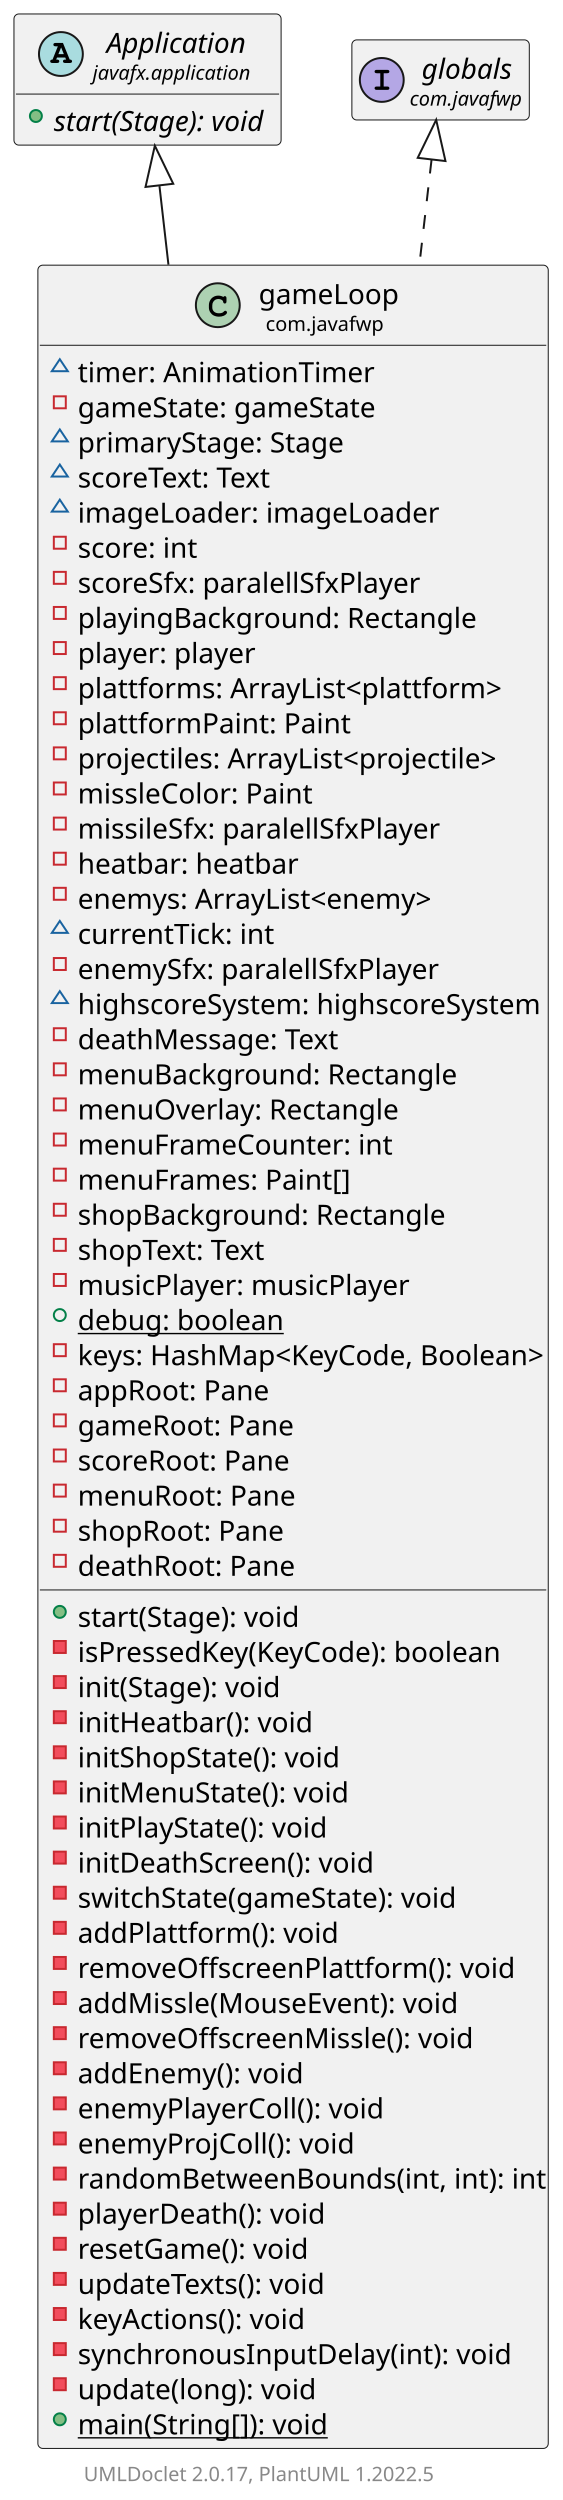
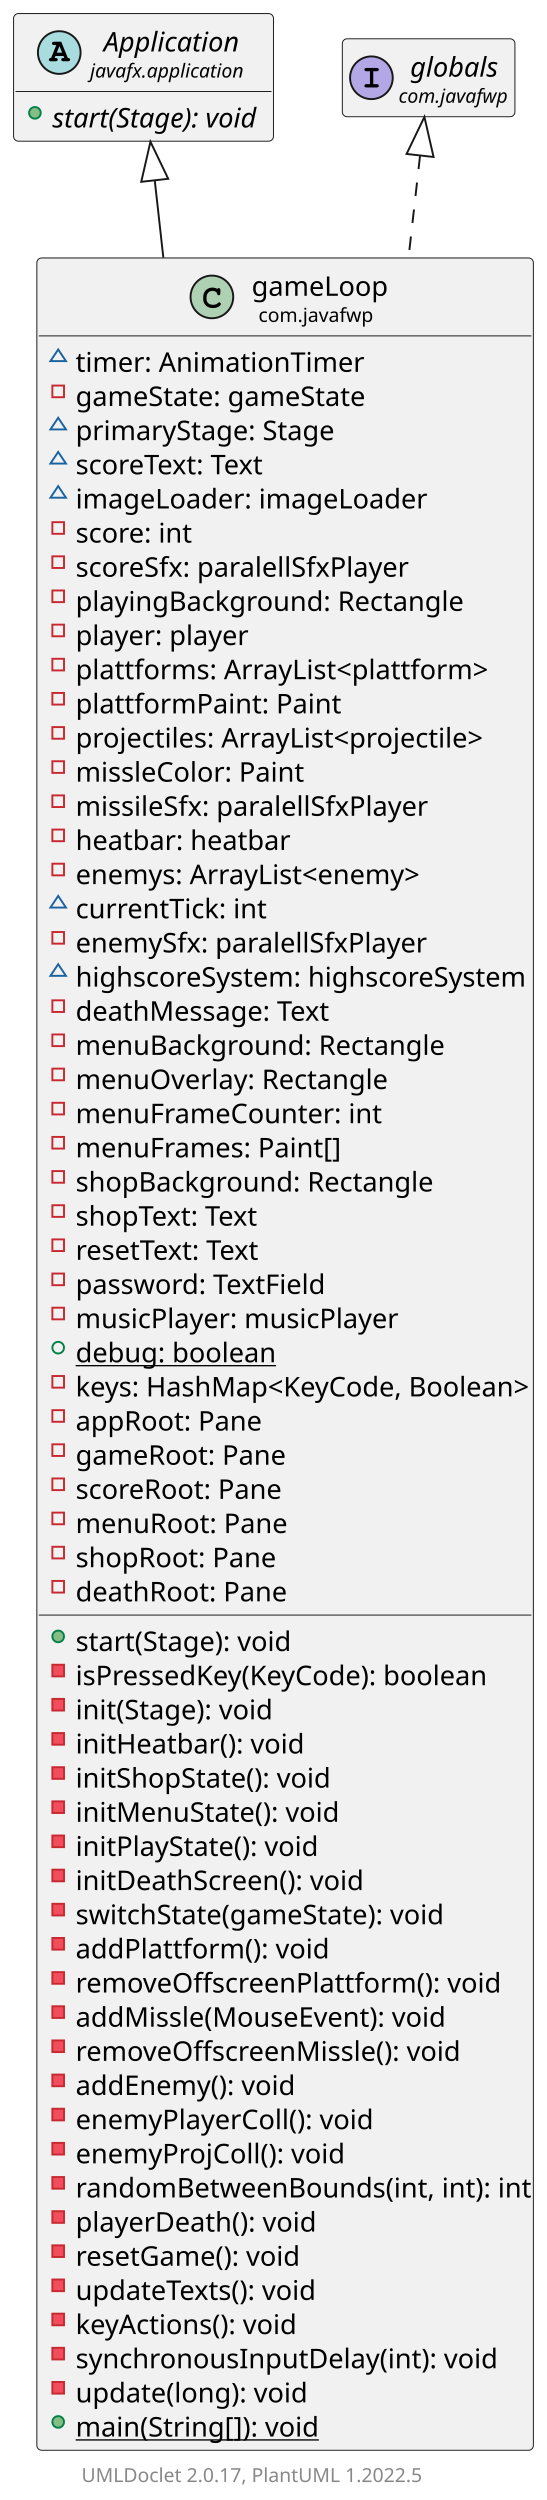
- <svg xmlns="http://www.w3.org/2000/svg" xmlns:xlink="http://www.w3.org/1999/xlink" contentStyleType="text/css" height="1254px" preserveAspectRatio="none" style="width:282px;height:1254px;background:#FFFFFF;" version="1.1" viewBox="0 0 282 1254" width="282px" zoomAndPan="magnify">
+ <svg xmlns="http://www.w3.org/2000/svg" xmlns:xlink="http://www.w3.org/1999/xlink" contentStyleType="text/css" height="1289px" preserveAspectRatio="none" style="width:282px;height:1289px;background:#FFFFFF;" version="1.1" viewBox="0 0 282 1289" width="282px" zoomAndPan="magnify">
  <defs />
  <g>
    <a href="gameLoop.html" target="_top" title="gameLoop.html" xlink:actuate="onRequest" xlink:href="gameLoop.html" xlink:show="new" xlink:title="gameLoop.html" xlink:type="simple">
      <g id="elem_com.javafwp.gameLoop">
-         <rect codeLine="5" fill="#F1F1F1" height="1095.141" id="com.javafwp.gameLoop" rx="2.5" ry="2.5" style="stroke:#181818;stroke-width:0.5;" width="256" x="19" y="133" />
+         <rect codeLine="5" fill="#F1F1F1" height="1130.359" id="com.javafwp.gameLoop" rx="2.5" ry="2.5" style="stroke:#181818;stroke-width:0.5;" width="256" x="19" y="133" />
        <ellipse cx="109.25" cy="153.094" fill="#ADD1B2" rx="11" ry="11" style="stroke:#181818;stroke-width:1.0;" />
        <path d="M112.016,148.969 Q112.172,148.75 112.359,148.641 Q112.547,148.531 112.766,148.531 Q113.141,148.531 113.375,148.797 Q113.609,149.047 113.609,149.656 L113.609,151.109 Q113.609,151.719 113.375,151.984 Q113.141,152.25 112.766,152.25 Q112.422,152.25 112.219,152.047 Q112.016,151.859 111.906,151.344 Q111.859,150.984 111.672,150.797 Q111.344,150.422 110.734,150.203 Q110.125,149.984 109.5,149.984 Q108.734,149.984 108.094,150.312 Q107.469,150.641 106.969,151.391 Q106.484,152.141 106.484,153.172 L106.484,154.266 Q106.484,155.5 107.375,156.328 Q108.266,157.141 109.859,157.141 Q110.797,157.141 111.453,156.891 Q111.844,156.734 112.266,156.297 Q112.531,156.031 112.672,155.953 Q112.828,155.875 113.031,155.875 Q113.359,155.875 113.609,156.141 Q113.875,156.391 113.875,156.734 Q113.875,157.078 113.531,157.484 Q113.031,158.062 112.234,158.391 Q111.156,158.844 109.859,158.844 Q108.344,158.844 107.141,158.219 Q106.156,157.719 105.469,156.656 Q104.781,155.578 104.781,154.297 L104.781,153.141 Q104.781,151.812 105.391,150.672 Q106.016,149.516 107.109,148.906 Q108.203,148.281 109.438,148.281 Q110.172,148.281 110.812,148.453 Q111.469,148.609 112.016,148.969 Z " fill="#000000" />
        <text fill="#000000" font-family="sans-serif" font-size="14" lengthAdjust="spacing" textLength="67" x="129.75" y="152.533">gameLoop</text>
        <text fill="#000000" font-family="sans-serif" font-size="10" lengthAdjust="spacing" textLength="60" x="133.25" y="165.99">com.javafwp</text>
        <line style="stroke:#181818;stroke-width:0.5;" x1="20" x2="274" y1="173.188" y2="173.188" />
        <polygon fill="none" points="30,180.188,26,186.188,34,186.188" style="stroke:#1963A0;stroke-width:1.0;" />
        <text fill="#000000" font-family="sans-serif" font-size="14" lengthAdjust="spacing" textLength="137" x="39" y="191.721">timer: AnimationTimer</text>
        <rect fill="none" height="6" style="stroke:#C82930;stroke-width:1.0;" width="6" x="27" y="198.797" />
        <text fill="#000000" font-family="sans-serif" font-size="14" lengthAdjust="spacing" textLength="144" x="39" y="209.33">gameState: gameState</text>
        <polygon fill="none" points="30,215.406,26,221.406,34,221.406" style="stroke:#1963A0;stroke-width:1.0;" />
        <text fill="#000000" font-family="sans-serif" font-size="14" lengthAdjust="spacing" textLength="129" x="39" y="226.94">primaryStage: Stage</text>
        <polygon fill="none" points="30,233.016,26,239.016,34,239.016" style="stroke:#1963A0;stroke-width:1.0;" />
        <text fill="#000000" font-family="sans-serif" font-size="14" lengthAdjust="spacing" textLength="97" x="39" y="244.549">scoreText: Text</text>
        <polygon fill="none" points="30,250.625,26,256.625,34,256.625" style="stroke:#1963A0;stroke-width:1.0;" />
        <text fill="#000000" font-family="sans-serif" font-size="14" lengthAdjust="spacing" textLength="174" x="39" y="262.158">imageLoader: imageLoader</text>
        <rect fill="none" height="6" style="stroke:#C82930;stroke-width:1.0;" width="6" x="27" y="269.234" />
        <text fill="#000000" font-family="sans-serif" font-size="14" lengthAdjust="spacing" textLength="58" x="39" y="279.768">score: int</text>
        <rect fill="none" height="6" style="stroke:#C82930;stroke-width:1.0;" width="6" x="27" y="286.844" />
        <text fill="#000000" font-family="sans-serif" font-size="14" lengthAdjust="spacing" textLength="167" x="39" y="297.377">scoreSfx: paralellSfxPlayer</text>
        <rect fill="none" height="6" style="stroke:#C82930;stroke-width:1.0;" width="6" x="27" y="304.453" />
        <text fill="#000000" font-family="sans-serif" font-size="14" lengthAdjust="spacing" textLength="193" x="39" y="314.986">playingBackground: Rectangle</text>
        <rect fill="none" height="6" style="stroke:#C82930;stroke-width:1.0;" width="6" x="27" y="322.062" />
        <text fill="#000000" font-family="sans-serif" font-size="14" lengthAdjust="spacing" textLength="86" x="39" y="332.596">player: player</text>
        <rect fill="none" height="6" style="stroke:#C82930;stroke-width:1.0;" width="6" x="27" y="339.672" />
        <text fill="#000000" font-family="sans-serif" font-size="14" lengthAdjust="spacing" textLength="197" x="39" y="350.205">plattforms: ArrayList&lt;plattform&gt;</text>
        <rect fill="none" height="6" style="stroke:#C82930;stroke-width:1.0;" width="6" x="27" y="357.281" />
        <text fill="#000000" font-family="sans-serif" font-size="14" lengthAdjust="spacing" textLength="127" x="39" y="367.815">plattformPaint: Paint</text>
        <rect fill="none" height="6" style="stroke:#C82930;stroke-width:1.0;" width="6" x="27" y="374.891" />
        <text fill="#000000" font-family="sans-serif" font-size="14" lengthAdjust="spacing" textLength="201" x="39" y="385.424">projectiles: ArrayList&lt;projectile&gt;</text>
        <rect fill="none" height="6" style="stroke:#C82930;stroke-width:1.0;" width="6" x="27" y="392.5" />
        <text fill="#000000" font-family="sans-serif" font-size="14" lengthAdjust="spacing" textLength="113" x="39" y="403.033">missleColor: Paint</text>
        <rect fill="none" height="6" style="stroke:#C82930;stroke-width:1.0;" width="6" x="27" y="410.109" />
        <text fill="#000000" font-family="sans-serif" font-size="14" lengthAdjust="spacing" textLength="174" x="39" y="420.643">missileSfx: paralellSfxPlayer</text>
        <rect fill="none" height="6" style="stroke:#C82930;stroke-width:1.0;" width="6" x="27" y="427.719" />
        <text fill="#000000" font-family="sans-serif" font-size="14" lengthAdjust="spacing" textLength="106" x="39" y="438.252">heatbar: heatbar</text>
        <rect fill="none" height="6" style="stroke:#C82930;stroke-width:1.0;" width="6" x="27" y="445.328" />
        <text fill="#000000" font-family="sans-serif" font-size="14" lengthAdjust="spacing" textLength="171" x="39" y="455.861">enemys: ArrayList&lt;enemy&gt;</text>
        <polygon fill="none" points="30,461.938,26,467.938,34,467.938" style="stroke:#1963A0;stroke-width:1.0;" />
        <text fill="#000000" font-family="sans-serif" font-size="14" lengthAdjust="spacing" textLength="94" x="39" y="473.471">currentTick: int</text>
        <rect fill="none" height="6" style="stroke:#C82930;stroke-width:1.0;" width="6" x="27" y="480.547" />
        <text fill="#000000" font-family="sans-serif" font-size="14" lengthAdjust="spacing" textLength="174" x="39" y="491.08">enemySfx: paralellSfxPlayer</text>
        <polygon fill="none" points="30,497.156,26,503.156,34,503.156" style="stroke:#1963A0;stroke-width:1.0;" />
        <text fill="#000000" font-family="sans-serif" font-size="14" lengthAdjust="spacing" textLength="224" x="39" y="508.69">highscoreSystem: highscoreSystem</text>
        <rect fill="none" height="6" style="stroke:#C82930;stroke-width:1.0;" width="6" x="27" y="515.766" />
        <text fill="#000000" font-family="sans-serif" font-size="14" lengthAdjust="spacing" textLength="128" x="39" y="526.299">deathMessage: Text</text>
        <rect fill="none" height="6" style="stroke:#C82930;stroke-width:1.0;" width="6" x="27" y="533.375" />
        <text fill="#000000" font-family="sans-serif" font-size="14" lengthAdjust="spacing" textLength="183" x="39" y="543.908">menuBackground: Rectangle</text>
        <rect fill="none" height="6" style="stroke:#C82930;stroke-width:1.0;" width="6" x="27" y="550.984" />
        <text fill="#000000" font-family="sans-serif" font-size="14" lengthAdjust="spacing" textLength="156" x="39" y="561.518">menuOverlay: Rectangle</text>
        <rect fill="none" height="6" style="stroke:#C82930;stroke-width:1.0;" width="6" x="27" y="568.594" />
        <text fill="#000000" font-family="sans-serif" font-size="14" lengthAdjust="spacing" textLength="150" x="39" y="579.127">menuFrameCounter: int</text>
        <rect fill="none" height="6" style="stroke:#C82930;stroke-width:1.0;" width="6" x="27" y="586.203" />
        <text fill="#000000" font-family="sans-serif" font-size="14" lengthAdjust="spacing" textLength="131" x="39" y="596.736">menuFrames: Paint[]</text>
        <rect fill="none" height="6" style="stroke:#C82930;stroke-width:1.0;" width="6" x="27" y="603.812" />
        <text fill="#000000" font-family="sans-serif" font-size="14" lengthAdjust="spacing" textLength="179" x="39" y="614.346">shopBackground: Rectangle</text>
        <rect fill="none" height="6" style="stroke:#C82930;stroke-width:1.0;" width="6" x="27" y="621.422" />
        <text fill="#000000" font-family="sans-serif" font-size="14" lengthAdjust="spacing" textLength="93" x="39" y="631.955">shopText: Text</text>
        <rect fill="none" height="6" style="stroke:#C82930;stroke-width:1.0;" width="6" x="27" y="639.031" />
-         <text fill="#000000" font-family="sans-serif" font-size="14" lengthAdjust="spacing" textLength="160" x="39" y="649.564">musicPlayer: musicPlayer</text>
-         <ellipse cx="30" cy="659.641" fill="none" rx="3" ry="3" style="stroke:#038048;stroke-width:1.0;" />
-         <text fill="#000000" font-family="sans-serif" font-size="14" lengthAdjust="spacing" text-decoration="underline" textLength="99" x="39" y="667.174">debug: boolean</text>
+         <text fill="#000000" font-family="sans-serif" font-size="14" lengthAdjust="spacing" textLength="94" x="39" y="649.564">resetText: Text</text>
+         <rect fill="none" height="6" style="stroke:#C82930;stroke-width:1.0;" width="6" x="27" y="656.641" />
+         <text fill="#000000" font-family="sans-serif" font-size="14" lengthAdjust="spacing" textLength="126" x="39" y="667.174">password: TextField</text>
        <rect fill="none" height="6" style="stroke:#C82930;stroke-width:1.0;" width="6" x="27" y="674.25" />
-         <text fill="#000000" font-family="sans-serif" font-size="14" lengthAdjust="spacing" textLength="230" x="39" y="684.783">keys: HashMap&lt;KeyCode, Boolean&gt;</text>
-         <rect fill="none" height="6" style="stroke:#C82930;stroke-width:1.0;" width="6" x="27" y="691.859" />
-         <text fill="#000000" font-family="sans-serif" font-size="14" lengthAdjust="spacing" textLength="95" x="39" y="702.393">appRoot: Pane</text>
+         <text fill="#000000" font-family="sans-serif" font-size="14" lengthAdjust="spacing" textLength="160" x="39" y="684.783">musicPlayer: musicPlayer</text>
+         <ellipse cx="30" cy="694.859" fill="none" rx="3" ry="3" style="stroke:#038048;stroke-width:1.0;" />
+         <text fill="#000000" font-family="sans-serif" font-size="14" lengthAdjust="spacing" text-decoration="underline" textLength="99" x="39" y="702.393">debug: boolean</text>
        <rect fill="none" height="6" style="stroke:#C82930;stroke-width:1.0;" width="6" x="27" y="709.469" />
-         <text fill="#000000" font-family="sans-serif" font-size="14" lengthAdjust="spacing" textLength="106" x="39" y="720.002">gameRoot: Pane</text>
+         <text fill="#000000" font-family="sans-serif" font-size="14" lengthAdjust="spacing" textLength="230" x="39" y="720.002">keys: HashMap&lt;KeyCode, Boolean&gt;</text>
        <rect fill="none" height="6" style="stroke:#C82930;stroke-width:1.0;" width="6" x="27" y="727.078" />
-         <text fill="#000000" font-family="sans-serif" font-size="14" lengthAdjust="spacing" textLength="106" x="39" y="737.611">scoreRoot: Pane</text>
+         <text fill="#000000" font-family="sans-serif" font-size="14" lengthAdjust="spacing" textLength="95" x="39" y="737.611">appRoot: Pane</text>
        <rect fill="none" height="6" style="stroke:#C82930;stroke-width:1.0;" width="6" x="27" y="744.688" />
-         <text fill="#000000" font-family="sans-serif" font-size="14" lengthAdjust="spacing" textLength="106" x="39" y="755.221">menuRoot: Pane</text>
+         <text fill="#000000" font-family="sans-serif" font-size="14" lengthAdjust="spacing" textLength="106" x="39" y="755.221">gameRoot: Pane</text>
        <rect fill="none" height="6" style="stroke:#C82930;stroke-width:1.0;" width="6" x="27" y="762.297" />
-         <text fill="#000000" font-family="sans-serif" font-size="14" lengthAdjust="spacing" textLength="102" x="39" y="772.83">shopRoot: Pane</text>
+         <text fill="#000000" font-family="sans-serif" font-size="14" lengthAdjust="spacing" textLength="106" x="39" y="772.83">scoreRoot: Pane</text>
        <rect fill="none" height="6" style="stroke:#C82930;stroke-width:1.0;" width="6" x="27" y="779.906" />
-         <text fill="#000000" font-family="sans-serif" font-size="14" lengthAdjust="spacing" textLength="107" x="39" y="790.439">deathRoot: Pane</text>
-         <line style="stroke:#181818;stroke-width:0.5;" x1="20" x2="274" y1="797.516" y2="797.516" />
-         <ellipse cx="30" cy="808.516" fill="#84BE84" rx="3" ry="3" style="stroke:#038048;stroke-width:1.0;" />
-         <text fill="#000000" font-family="sans-serif" font-size="14" lengthAdjust="spacing" textLength="109" x="39" y="816.049">start(Stage): void</text>
-         <rect fill="#F24D5C" height="6" style="stroke:#C82930;stroke-width:1.0;" width="6" x="27" y="823.125" />
-         <text fill="#000000" font-family="sans-serif" font-size="14" lengthAdjust="spacing" textLength="213" x="39" y="833.658">isPressedKey(KeyCode): boolean</text>
-         <rect fill="#F24D5C" height="6" style="stroke:#C82930;stroke-width:1.0;" width="6" x="27" y="840.734" />
-         <text fill="#000000" font-family="sans-serif" font-size="14" lengthAdjust="spacing" textLength="99" x="39" y="851.268">init(Stage): void</text>
+         <text fill="#000000" font-family="sans-serif" font-size="14" lengthAdjust="spacing" textLength="106" x="39" y="790.439">menuRoot: Pane</text>
+         <rect fill="none" height="6" style="stroke:#C82930;stroke-width:1.0;" width="6" x="27" y="797.516" />
+         <text fill="#000000" font-family="sans-serif" font-size="14" lengthAdjust="spacing" textLength="102" x="39" y="808.049">shopRoot: Pane</text>
+         <rect fill="none" height="6" style="stroke:#C82930;stroke-width:1.0;" width="6" x="27" y="815.125" />
+         <text fill="#000000" font-family="sans-serif" font-size="14" lengthAdjust="spacing" textLength="107" x="39" y="825.658">deathRoot: Pane</text>
+         <line style="stroke:#181818;stroke-width:0.5;" x1="20" x2="274" y1="832.734" y2="832.734" />
+         <ellipse cx="30" cy="843.734" fill="#84BE84" rx="3" ry="3" style="stroke:#038048;stroke-width:1.0;" />
+         <text fill="#000000" font-family="sans-serif" font-size="14" lengthAdjust="spacing" textLength="109" x="39" y="851.268">start(Stage): void</text>
        <rect fill="#F24D5C" height="6" style="stroke:#C82930;stroke-width:1.0;" width="6" x="27" y="858.344" />
-         <text fill="#000000" font-family="sans-serif" font-size="14" lengthAdjust="spacing" textLength="112" x="39" y="868.877">initHeatbar(): void</text>
+         <text fill="#000000" font-family="sans-serif" font-size="14" lengthAdjust="spacing" textLength="213" x="39" y="868.877">isPressedKey(KeyCode): boolean</text>
        <rect fill="#F24D5C" height="6" style="stroke:#C82930;stroke-width:1.0;" width="6" x="27" y="875.953" />
-         <text fill="#000000" font-family="sans-serif" font-size="14" lengthAdjust="spacing" textLength="128" x="39" y="886.486">initShopState(): void</text>
+         <text fill="#000000" font-family="sans-serif" font-size="14" lengthAdjust="spacing" textLength="99" x="39" y="886.486">init(Stage): void</text>
        <rect fill="#F24D5C" height="6" style="stroke:#C82930;stroke-width:1.0;" width="6" x="27" y="893.562" />
-         <text fill="#000000" font-family="sans-serif" font-size="14" lengthAdjust="spacing" textLength="130" x="39" y="904.096">initMenuState(): void</text>
+         <text fill="#000000" font-family="sans-serif" font-size="14" lengthAdjust="spacing" textLength="112" x="39" y="904.096">initHeatbar(): void</text>
        <rect fill="#F24D5C" height="6" style="stroke:#C82930;stroke-width:1.0;" width="6" x="27" y="911.172" />
-         <text fill="#000000" font-family="sans-serif" font-size="14" lengthAdjust="spacing" textLength="122" x="39" y="921.705">initPlayState(): void</text>
+         <text fill="#000000" font-family="sans-serif" font-size="14" lengthAdjust="spacing" textLength="128" x="39" y="921.705">initShopState(): void</text>
        <rect fill="#F24D5C" height="6" style="stroke:#C82930;stroke-width:1.0;" width="6" x="27" y="928.781" />
-         <text fill="#000000" font-family="sans-serif" font-size="14" lengthAdjust="spacing" textLength="145" x="39" y="939.314">initDeathScreen(): void</text>
+         <text fill="#000000" font-family="sans-serif" font-size="14" lengthAdjust="spacing" textLength="130" x="39" y="939.314">initMenuState(): void</text>
        <rect fill="#F24D5C" height="6" style="stroke:#C82930;stroke-width:1.0;" width="6" x="27" y="946.391" />
-         <text fill="#000000" font-family="sans-serif" font-size="14" lengthAdjust="spacing" textLength="183" x="39" y="956.924">switchState(gameState): void</text>
+         <text fill="#000000" font-family="sans-serif" font-size="14" lengthAdjust="spacing" textLength="122" x="39" y="956.924">initPlayState(): void</text>
        <rect fill="#F24D5C" height="6" style="stroke:#C82930;stroke-width:1.0;" width="6" x="27" y="964" />
-         <text fill="#000000" font-family="sans-serif" font-size="14" lengthAdjust="spacing" textLength="124" x="39" y="974.533">addPlattform(): void</text>
+         <text fill="#000000" font-family="sans-serif" font-size="14" lengthAdjust="spacing" textLength="145" x="39" y="974.533">initDeathScreen(): void</text>
        <rect fill="#F24D5C" height="6" style="stroke:#C82930;stroke-width:1.0;" width="6" x="27" y="981.609" />
-         <text fill="#000000" font-family="sans-serif" font-size="14" lengthAdjust="spacing" textLength="209" x="39" y="992.143">removeOffscreenPlattform(): void</text>
+         <text fill="#000000" font-family="sans-serif" font-size="14" lengthAdjust="spacing" textLength="183" x="39" y="992.143">switchState(gameState): void</text>
        <rect fill="#F24D5C" height="6" style="stroke:#C82930;stroke-width:1.0;" width="6" x="27" y="999.219" />
-         <text fill="#000000" font-family="sans-serif" font-size="14" lengthAdjust="spacing" textLength="185" x="39" y="1009.752">addMissle(MouseEvent): void</text>
+         <text fill="#000000" font-family="sans-serif" font-size="14" lengthAdjust="spacing" textLength="124" x="39" y="1009.752">addPlattform(): void</text>
        <rect fill="#F24D5C" height="6" style="stroke:#C82930;stroke-width:1.0;" width="6" x="27" y="1016.828" />
-         <text fill="#000000" font-family="sans-serif" font-size="14" lengthAdjust="spacing" textLength="192" x="39" y="1027.361">removeOffscreenMissle(): void</text>
+         <text fill="#000000" font-family="sans-serif" font-size="14" lengthAdjust="spacing" textLength="209" x="39" y="1027.361">removeOffscreenPlattform(): void</text>
        <rect fill="#F24D5C" height="6" style="stroke:#C82930;stroke-width:1.0;" width="6" x="27" y="1034.438" />
-         <text fill="#000000" font-family="sans-serif" font-size="14" lengthAdjust="spacing" textLength="111" x="39" y="1044.971">addEnemy(): void</text>
+         <text fill="#000000" font-family="sans-serif" font-size="14" lengthAdjust="spacing" textLength="185" x="39" y="1044.971">addMissle(MouseEvent): void</text>
        <rect fill="#F24D5C" height="6" style="stroke:#C82930;stroke-width:1.0;" width="6" x="27" y="1052.047" />
-         <text fill="#000000" font-family="sans-serif" font-size="14" lengthAdjust="spacing" textLength="150" x="39" y="1062.58">enemyPlayerColl(): void</text>
+         <text fill="#000000" font-family="sans-serif" font-size="14" lengthAdjust="spacing" textLength="192" x="39" y="1062.58">removeOffscreenMissle(): void</text>
        <rect fill="#F24D5C" height="6" style="stroke:#C82930;stroke-width:1.0;" width="6" x="27" y="1069.656" />
-         <text fill="#000000" font-family="sans-serif" font-size="14" lengthAdjust="spacing" textLength="135" x="39" y="1080.189">enemyProjColl(): void</text>
+         <text fill="#000000" font-family="sans-serif" font-size="14" lengthAdjust="spacing" textLength="111" x="39" y="1080.189">addEnemy(): void</text>
        <rect fill="#F24D5C" height="6" style="stroke:#C82930;stroke-width:1.0;" width="6" x="27" y="1087.266" />
-         <text fill="#000000" font-family="sans-serif" font-size="14" lengthAdjust="spacing" textLength="221" x="39" y="1097.799">randomBetweenBounds(int, int): int</text>
+         <text fill="#000000" font-family="sans-serif" font-size="14" lengthAdjust="spacing" textLength="150" x="39" y="1097.799">enemyPlayerColl(): void</text>
        <rect fill="#F24D5C" height="6" style="stroke:#C82930;stroke-width:1.0;" width="6" x="27" y="1104.875" />
-         <text fill="#000000" font-family="sans-serif" font-size="14" lengthAdjust="spacing" textLength="121" x="39" y="1115.408">playerDeath(): void</text>
+         <text fill="#000000" font-family="sans-serif" font-size="14" lengthAdjust="spacing" textLength="135" x="39" y="1115.408">enemyProjColl(): void</text>
        <rect fill="#F24D5C" height="6" style="stroke:#C82930;stroke-width:1.0;" width="6" x="27" y="1122.484" />
-         <text fill="#000000" font-family="sans-serif" font-size="14" lengthAdjust="spacing" textLength="114" x="39" y="1133.018">resetGame(): void</text>
+         <text fill="#000000" font-family="sans-serif" font-size="14" lengthAdjust="spacing" textLength="221" x="39" y="1133.018">randomBetweenBounds(int, int): int</text>
        <rect fill="#F24D5C" height="6" style="stroke:#C82930;stroke-width:1.0;" width="6" x="27" y="1140.094" />
-         <text fill="#000000" font-family="sans-serif" font-size="14" lengthAdjust="spacing" textLength="122" x="39" y="1150.627">updateTexts(): void</text>
+         <text fill="#000000" font-family="sans-serif" font-size="14" lengthAdjust="spacing" textLength="121" x="39" y="1150.627">playerDeath(): void</text>
        <rect fill="#F24D5C" height="6" style="stroke:#C82930;stroke-width:1.0;" width="6" x="27" y="1157.703" />
-         <text fill="#000000" font-family="sans-serif" font-size="14" lengthAdjust="spacing" textLength="112" x="39" y="1168.236">keyActions(): void</text>
+         <text fill="#000000" font-family="sans-serif" font-size="14" lengthAdjust="spacing" textLength="114" x="39" y="1168.236">resetGame(): void</text>
        <rect fill="#F24D5C" height="6" style="stroke:#C82930;stroke-width:1.0;" width="6" x="27" y="1175.312" />
-         <text fill="#000000" font-family="sans-serif" font-size="14" lengthAdjust="spacing" textLength="207" x="39" y="1185.846">synchronousInputDelay(int): void</text>
+         <text fill="#000000" font-family="sans-serif" font-size="14" lengthAdjust="spacing" textLength="122" x="39" y="1185.846">updateTexts(): void</text>
        <rect fill="#F24D5C" height="6" style="stroke:#C82930;stroke-width:1.0;" width="6" x="27" y="1192.922" />
-         <text fill="#000000" font-family="sans-serif" font-size="14" lengthAdjust="spacing" textLength="115" x="39" y="1203.455">update(long): void</text>
-         <ellipse cx="30" cy="1213.531" fill="#84BE84" rx="3" ry="3" style="stroke:#038048;stroke-width:1.0;" />
-         <text fill="#000000" font-family="sans-serif" font-size="14" lengthAdjust="spacing" text-decoration="underline" textLength="119" x="39" y="1221.064">main(String[]): void</text>
+         <text fill="#000000" font-family="sans-serif" font-size="14" lengthAdjust="spacing" textLength="112" x="39" y="1203.455">keyActions(): void</text>
+         <rect fill="#F24D5C" height="6" style="stroke:#C82930;stroke-width:1.0;" width="6" x="27" y="1210.531" />
+         <text fill="#000000" font-family="sans-serif" font-size="14" lengthAdjust="spacing" textLength="207" x="39" y="1221.064">synchronousInputDelay(int): void</text>
+         <rect fill="#F24D5C" height="6" style="stroke:#C82930;stroke-width:1.0;" width="6" x="27" y="1228.141" />
+         <text fill="#000000" font-family="sans-serif" font-size="14" lengthAdjust="spacing" textLength="115" x="39" y="1238.674">update(long): void</text>
+         <ellipse cx="30" cy="1248.75" fill="#84BE84" rx="3" ry="3" style="stroke:#038048;stroke-width:1.0;" />
+         <text fill="#000000" font-family="sans-serif" font-size="14" lengthAdjust="spacing" text-decoration="underline" textLength="119" x="39" y="1256.283">main(String[]): void</text>
      </g>
    </a>
    <g id="elem_javafx.application.Application">
-       <rect codeLine="67" fill="#F1F1F1" height="65.797" id="javafx.application.Application" rx="2.5" ry="2.5" style="stroke:#181818;stroke-width:0.5;" width="134" x="7" y="7" />
+       <rect codeLine="69" fill="#F1F1F1" height="65.797" id="javafx.application.Application" rx="2.5" ry="2.5" style="stroke:#181818;stroke-width:0.5;" width="134" x="7" y="7" />
      <ellipse cx="30.55" cy="27.094" fill="#A9DCDF" rx="11" ry="11" style="stroke:#181818;stroke-width:1.0;" />
      <path d="M32.737,28.859 L28.597,28.859 L28.175,29.891 L28.597,29.891 Q29.206,29.891 29.472,30.125 Q29.738,30.359 29.738,30.75 Q29.738,31.125 29.472,31.359 Q29.206,31.594 28.597,31.594 L26.3,31.594 Q25.691,31.594 25.441,31.359 Q25.175,31.125 25.175,30.734 Q25.175,30.359 25.456,30.125 Q25.722,29.875 26.347,29.891 L29.019,23.234 L27.909,23.234 Q27.3,23.234 27.034,23 Q26.769,22.766 26.769,22.375 Q26.769,22 27.034,21.766 Q27.3,21.531 27.909,21.531 L31.581,21.531 L34.972,29.891 Q35.566,29.891 35.753,30.031 Q36.144,30.297 36.144,30.75 Q36.144,31.125 35.878,31.359 Q35.628,31.594 35.019,31.594 L32.722,31.594 Q32.112,31.594 31.847,31.359 Q31.581,31.125 31.581,30.734 Q31.581,30.359 31.847,30.125 Q32.112,29.891 32.722,29.891 L33.144,29.891 L32.737,28.859 Z M32.019,27.156 L30.659,23.781 L29.284,27.156 L32.019,27.156 Z " fill="#000000" />
      <text fill="#000000" font-family="sans-serif" font-size="14" font-style="italic" lengthAdjust="spacing" textLength="69" x="53.45" y="26.533">Application</text>
      <text fill="#000000" font-family="sans-serif" font-size="10" font-style="italic" lengthAdjust="spacing" textLength="83" x="46.45" y="39.99">javafx.application</text>
      <line style="stroke:#181818;stroke-width:0.5;" x1="8" x2="140" y1="47.188" y2="47.188" />
      <ellipse cx="18" cy="58.188" fill="#84BE84" rx="3" ry="3" style="stroke:#038048;stroke-width:1.0;" />
      <text fill="#000000" font-family="sans-serif" font-size="14" font-style="italic" lengthAdjust="spacing" textLength="108" x="27" y="65.721">start(Stage): void</text>
    </g>
    <a href="globals.html" target="_top" title="globals.html" xlink:actuate="onRequest" xlink:href="globals.html" xlink:show="new" xlink:title="globals.html" xlink:type="simple">
      <g id="elem_com.javafwp.globals">
-         <rect codeLine="70" fill="#F1F1F1" height="40.188" id="com.javafwp.globals" rx="2.5" ry="2.5" style="stroke:#181818;stroke-width:0.5;" width="89" x="176.5" y="20" />
+         <rect codeLine="72" fill="#F1F1F1" height="40.188" id="com.javafwp.globals" rx="2.5" ry="2.5" style="stroke:#181818;stroke-width:0.5;" width="89" x="176.5" y="20" />
        <ellipse cx="191.5" cy="40.094" fill="#B4A7E5" rx="11" ry="11" style="stroke:#181818;stroke-width:1.0;" />
        <path d="M192.453,36.734 L192.453,43.391 L194.172,43.391 Q194.781,43.391 195.047,43.625 Q195.312,43.859 195.312,44.25 Q195.312,44.625 195.047,44.859 Q194.781,45.094 194.172,45.094 L189.031,45.094 Q188.422,45.094 188.156,44.859 Q187.891,44.625 187.891,44.234 Q187.891,43.859 188.156,43.625 Q188.422,43.391 189.031,43.391 L190.75,43.391 L190.75,36.734 L189.031,36.734 Q188.422,36.734 188.156,36.5 Q187.891,36.266 187.891,35.875 Q187.891,35.5 188.156,35.266 Q188.422,35.031 189.031,35.031 L194.172,35.031 Q194.781,35.031 195.047,35.266 Q195.312,35.5 195.312,35.875 Q195.312,36.266 195.047,36.5 Q194.781,36.734 194.172,36.734 L192.453,36.734 Z " fill="#000000" />
        <text fill="#000000" font-family="sans-serif" font-size="14" font-style="italic" lengthAdjust="spacing" textLength="45" x="211.5" y="39.533">globals</text>
        <text fill="#000000" font-family="sans-serif" font-size="10" font-style="italic" lengthAdjust="spacing" textLength="57" x="205.5" y="52.99">com.javafwp</text>
      </g>
    </a>
    <g id="link_javafx.application.Application_com.javafwp.gameLoop">
-       <path codeLine="72" d="M79.99,93.35 C81.31,104.97 82.83,118.22 84.49,132.78 " fill="none" id="javafx.application.Application-backto-com.javafwp.gameLoop" style="stroke:#181818;stroke-width:1.0;" />
-       <polygon fill="none" points="72.99,93.77,77.67,73.1,86.9,92.18,72.99,93.77" style="stroke:#181818;stroke-width:1.0;" />
+       <path codeLine="74" d="M79.83,93.36 C81.12,104.99 82.6,118.26 84.22,132.87 " fill="none" id="javafx.application.Application-backto-com.javafwp.gameLoop" style="stroke:#181818;stroke-width:1.0;" />
+       <polygon fill="none" points="72.83,93.74,77.57,73.08,86.74,92.19,72.83,93.74" style="stroke:#181818;stroke-width:1.0;" />
    </g>
    <g id="link_com.javafwp.globals_com.javafwp.gameLoop">
-       <path codeLine="73" d="M216.47,80.05 C214.8,94.46 212.73,112.35 210.36,132.83 " fill="none" id="com.javafwp.globals-backto-com.javafwp.gameLoop" style="stroke:#181818;stroke-width:1.0;stroke-dasharray:7.0,7.0;" />
-       <polygon fill="none" points="209.53,79.17,218.79,60.11,223.44,80.78,209.53,79.17" style="stroke:#181818;stroke-width:1.0;" />
+       <path codeLine="75" d="M216.58,80.2 C214.96,94.59 212.94,112.43 210.64,132.88 " fill="none" id="com.javafwp.globals-backto-com.javafwp.gameLoop" style="stroke:#181818;stroke-width:1.0;stroke-dasharray:7.0,7.0;" />
+       <polygon fill="none" points="209.63,79.37,218.83,60.28,223.54,80.94,209.63,79.37" style="stroke:#181818;stroke-width:1.0;" />
    </g>
-     <rect height="12.578" style="stroke:#00000000;stroke-width:1.0;fill:none;" width="184" x="42" y="1234.141" />
-     <text fill="#888888" font-family="sans-serif" font-size="10" lengthAdjust="spacing" textLength="184" x="42" y="1244.522">UMLDoclet 2.0.17, PlantUML 1.2022.5</text>
+     <rect height="12.578" style="stroke:#00000000;stroke-width:1.0;fill:none;" width="184" x="42" y="1269.359" />
+     <text fill="#888888" font-family="sans-serif" font-size="10" lengthAdjust="spacing" textLength="184" x="42" y="1279.74">UMLDoclet 2.0.17, PlantUML 1.2022.5</text>
  </g>
</svg>
